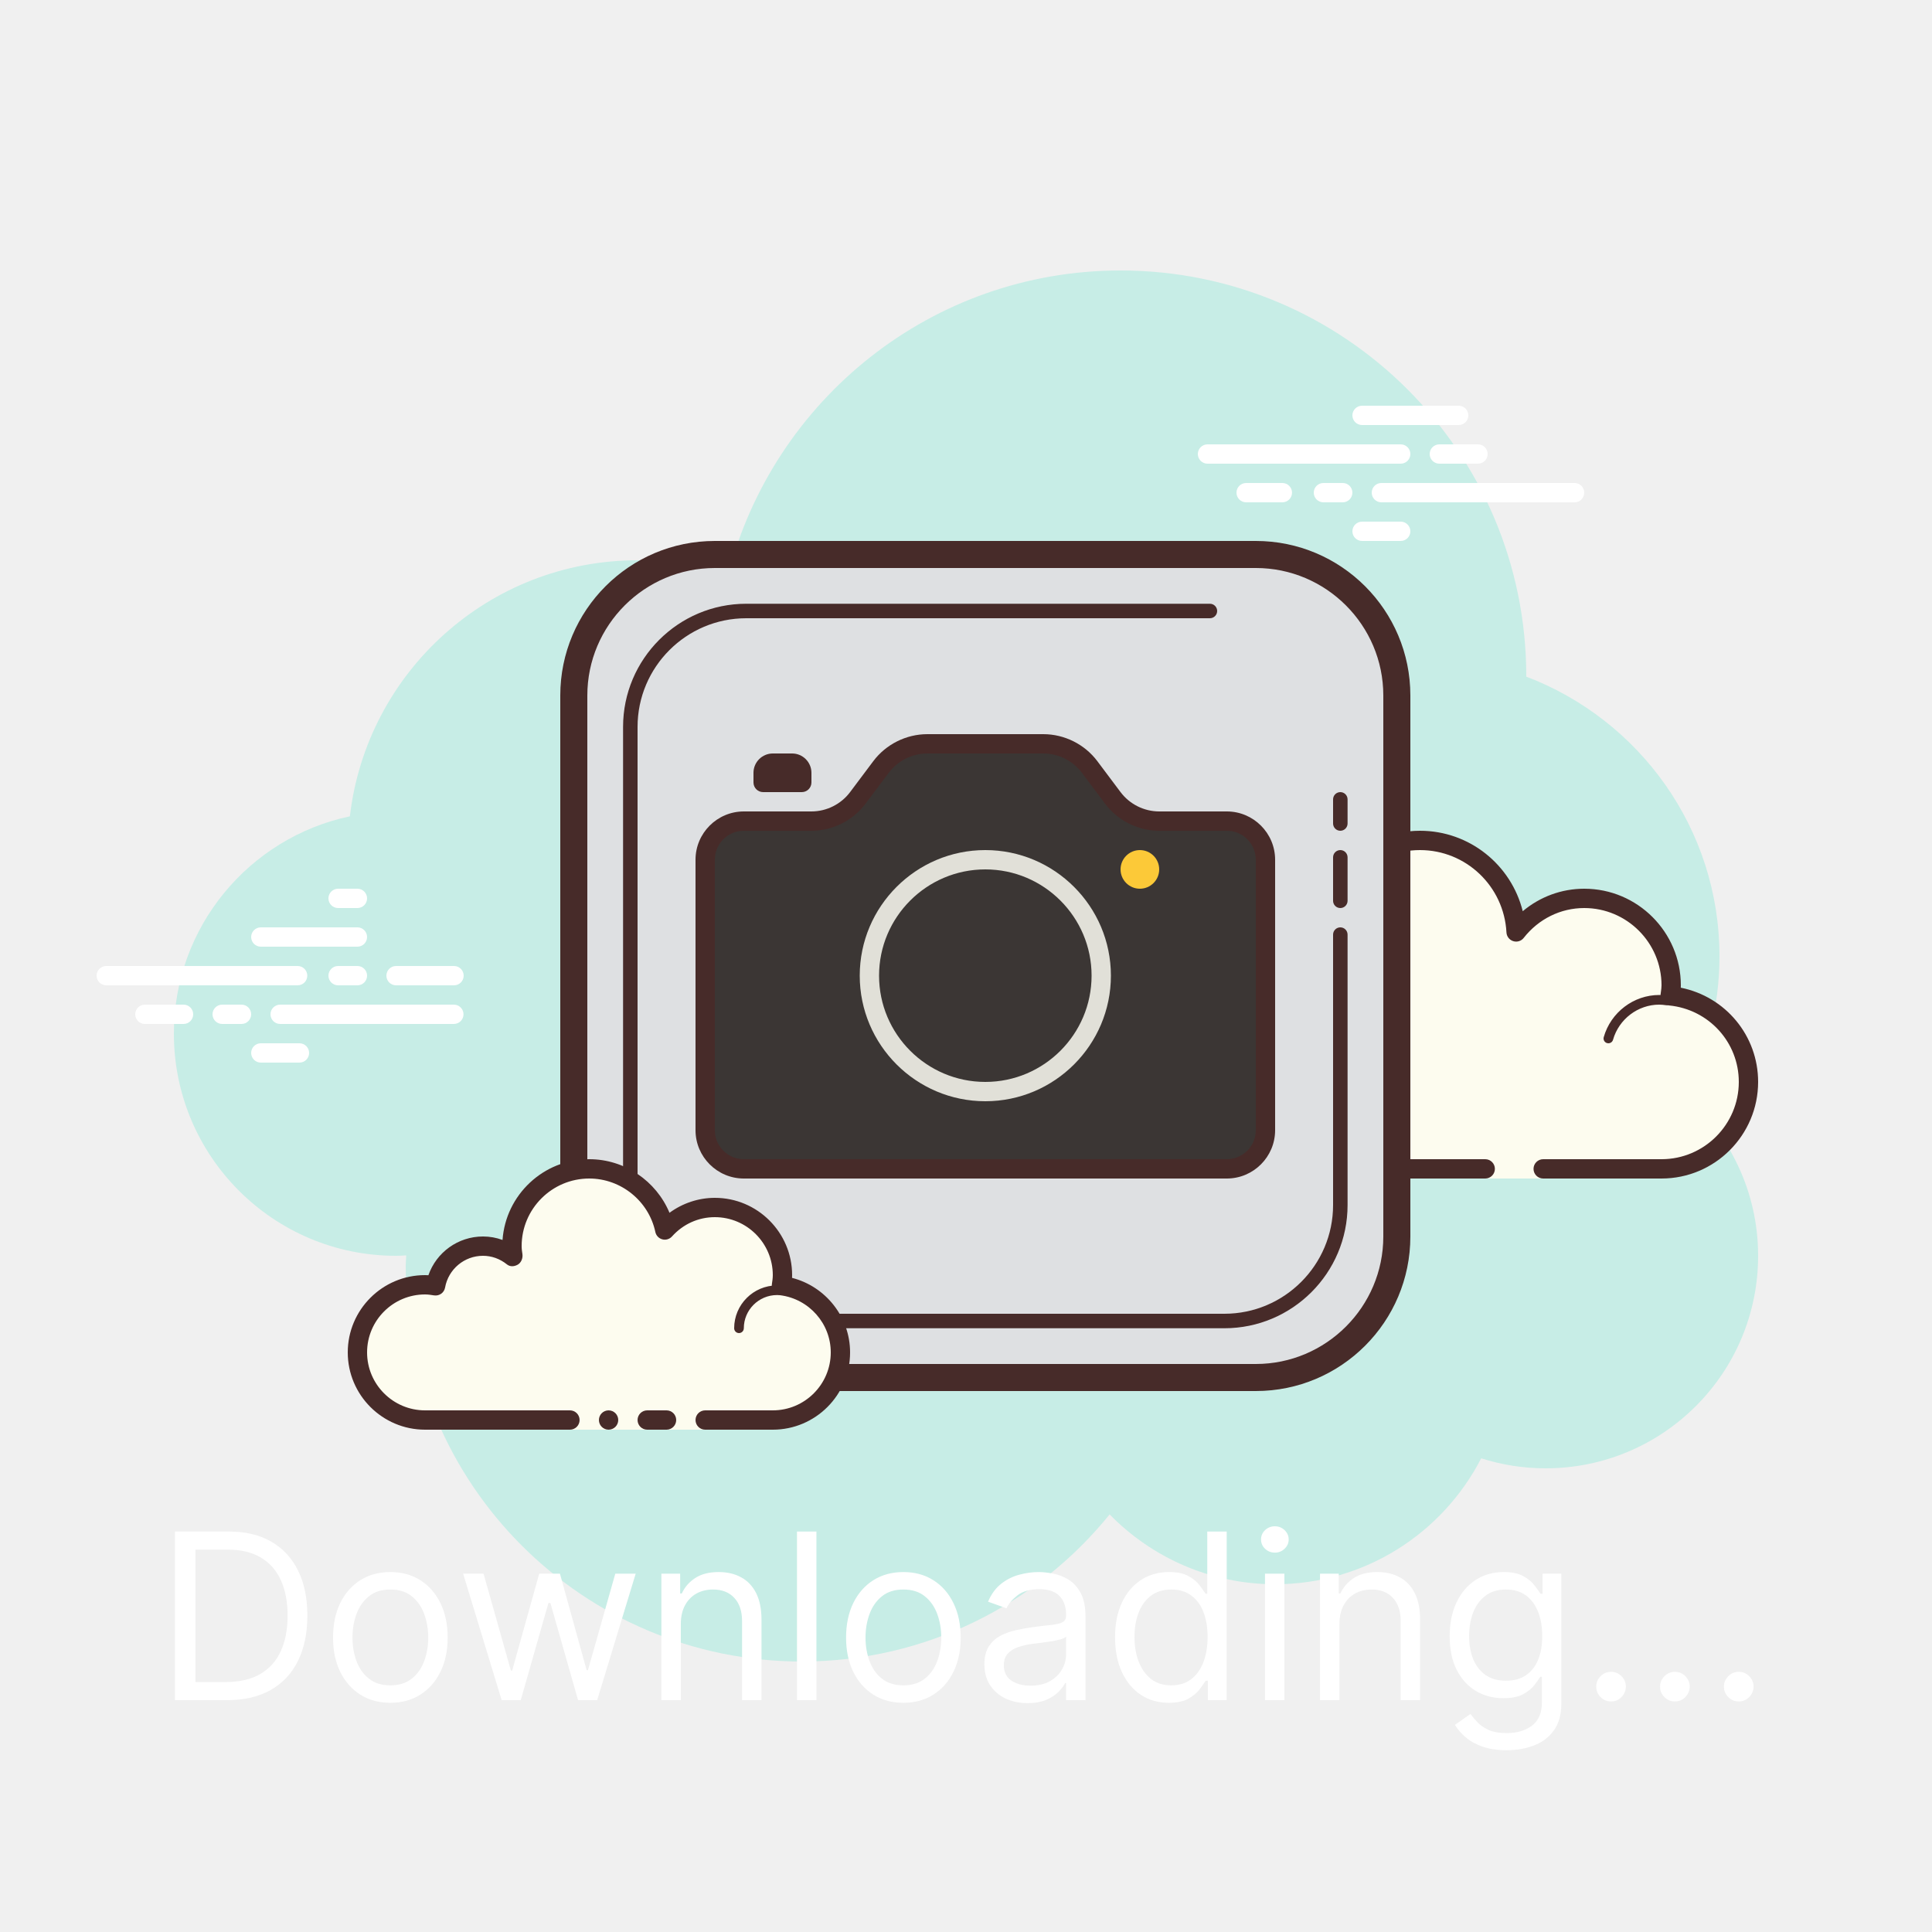
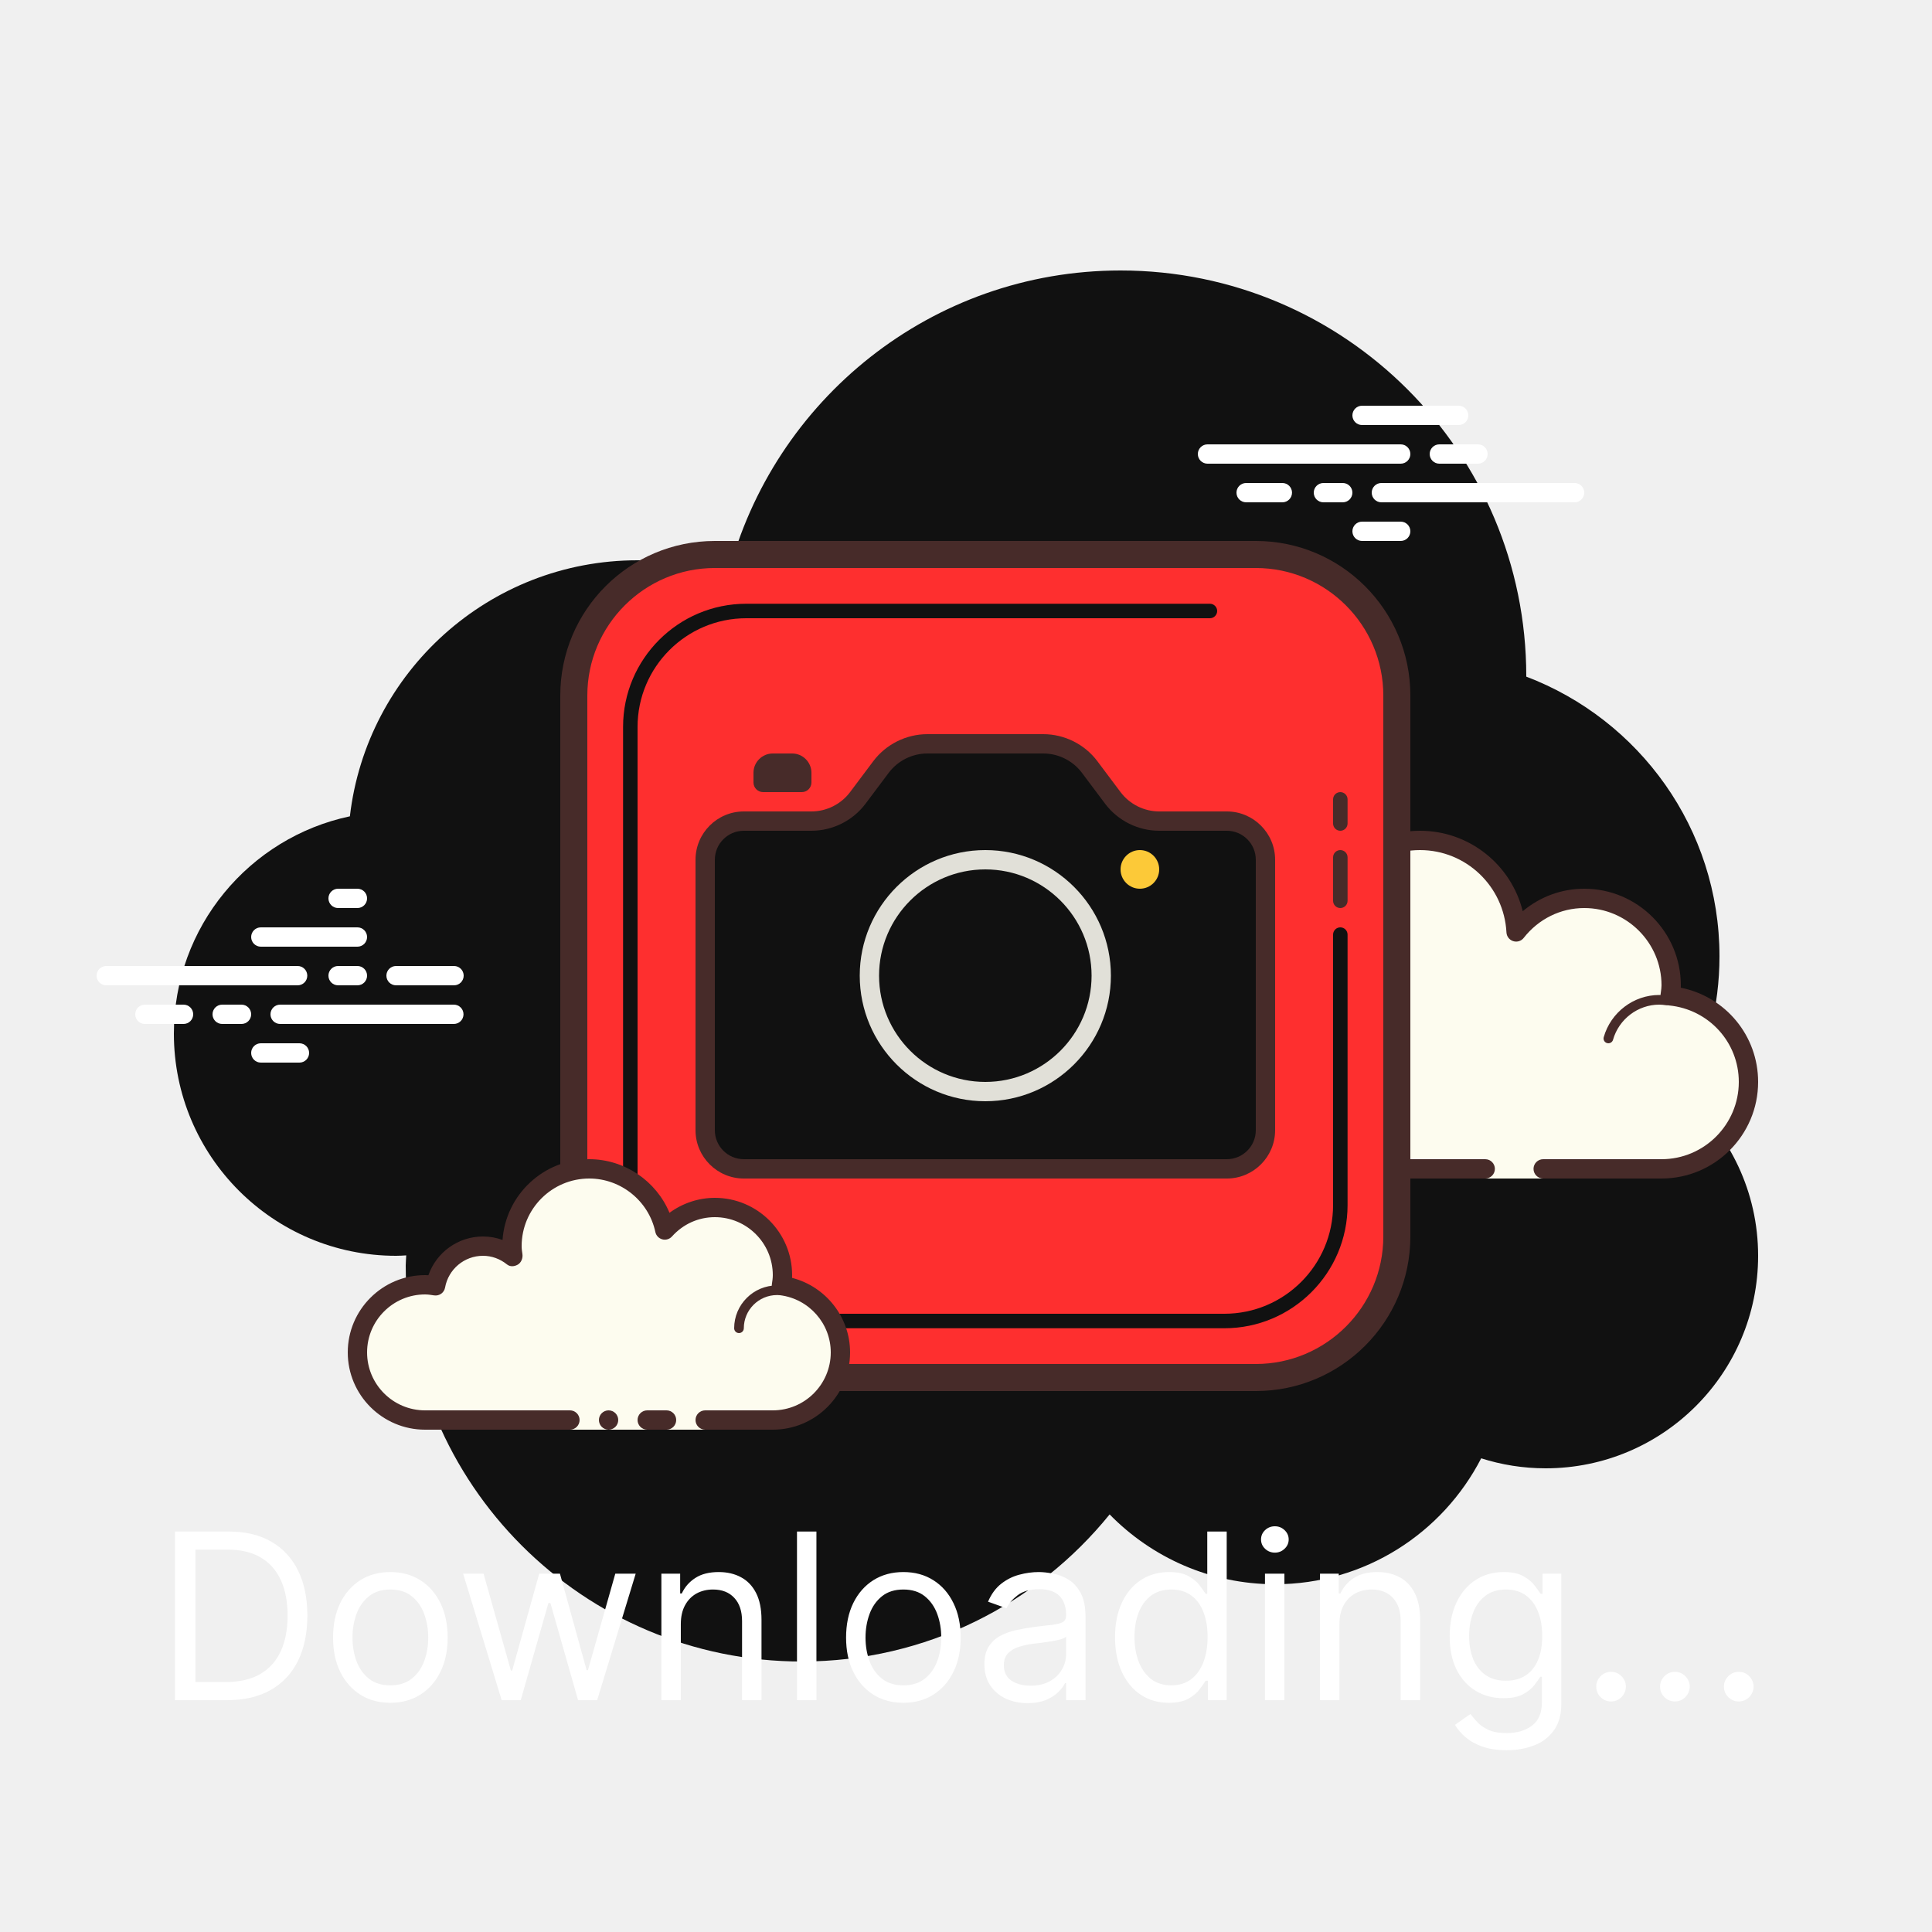
<svg xmlns="http://www.w3.org/2000/svg" width="100" height="100" viewBox="0 0 100 100" fill="none">
-   <path d="M87.215 56.71C88.35 54.555 89 52.105 89 49.5C89 42.879 84.841 37.243 78.999 35.022C78.999 35.015 79 35.008 79 35C79 23.402 69.598 14 58 14C48.216 14 40.019 20.701 37.687 29.757C36.211 29.272 34.638 29 33 29C25.308 29 18.977 34.793 18.11 42.252C12.906 43.353 9 47.969 9 53.5C9 59.851 14.149 65 20.5 65C20.677 65 20.852 64.988 21.026 64.978C21.022 65.153 21 65.324 21 65.5C21 76.822 30.178 86 41.5 86C47.937 86 53.675 83.028 57.434 78.386C59.612 80.611 62.64 82 66 82C70.65 82 74.674 79.35 76.666 75.482C77.718 75.817 78.837 76 80 76C86.075 76 91 71.075 91 65C91 61.689 89.53 58.727 87.215 56.71Z" fill="#C7EDE6" />
+   <path d="M87.215 56.71C88.35 54.555 89 52.105 89 49.5C89 42.879 84.841 37.243 78.999 35.022C78.999 35.015 79 35.008 79 35C79 23.402 69.598 14 58 14C48.216 14 40.019 20.701 37.687 29.757C36.211 29.272 34.638 29 33 29C25.308 29 18.977 34.793 18.11 42.252C12.906 43.353 9 47.969 9 53.5C9 59.851 14.149 65 20.5 65C20.677 65 20.852 64.988 21.026 64.978C21.022 65.153 21 65.324 21 65.5C21 76.822 30.178 86 41.5 86C47.937 86 53.675 83.028 57.434 78.386C59.612 80.611 62.64 82 66 82C70.65 82 74.674 79.35 76.666 75.482C77.718 75.817 78.837 76 80 76C86.075 76 91 71.075 91 65C91 61.689 89.53 58.727 87.215 56.71Z" fill="#111111" />
  <path d="M79.875 60.5C79.875 60.5 83.515 60.5 86 60.5C88.485 60.5 90.5 58.485 90.5 56C90.5 53.667 88.718 51.771 86.445 51.545C86.467 51.364 86.5 51.187 86.5 51C86.5 48.515 84.485 46.5 82 46.5C80.562 46.5 79.297 47.186 78.473 48.236C78.333 45.6 76.171 43.5 73.5 43.5C70.739 43.5 68.5 45.739 68.5 48.5C68.5 48.946 68.577 49.37 68.687 49.782C68.045 49.005 67.086 48.5 66 48.5C64.219 48.5 62.766 49.835 62.545 51.555C62.364 51.533 62.187 51.5 62 51.5C59.515 51.5 57.5 53.515 57.5 56C57.5 58.485 59.515 60.5 62 60.5C64.485 60.5 71.5 60.5 71.5 60.5H76.875V61H79.875V60.5Z" fill="#FDFCEF" />
  <path d="M73.5 43C70.467 43 68 45.467 68 48.5C68 48.516 68 48.531 68 48.547C67.398 48.192 66.71 48 66 48C64.169 48 62.589 49.261 62.142 51.005C62.095 51.002 62.048 51 62 51C59.243 51 57 53.243 57 56C57 58.757 59.243 61 62 61H76.875C77.151 61 77.375 60.776 77.375 60.5C77.375 60.224 77.151 60 76.875 60H62C59.794 60 58 58.206 58 56C58 53.794 59.794 52 62 52C62.117 52 62.23 52.017 62.343 52.032L62.484 52.051C62.505 52.054 62.525 52.055 62.546 52.055C62.792 52.055 63.008 51.87 63.041 51.618C63.232 50.125 64.504 49 66 49C66.885 49 67.723 49.401 68.301 50.1C68.399 50.218 68.542 50.282 68.687 50.282C68.765 50.282 68.843 50.264 68.915 50.226C69.124 50.119 69.229 49.88 69.169 49.653C69.054 49.218 69 48.852 69 48.5C69 46.019 71.019 44 73.5 44C75.881 44 77.847 45.872 77.974 48.263C77.985 48.471 78.124 48.65 78.323 48.713C78.373 48.729 78.424 48.737 78.475 48.737C78.625 48.737 78.771 48.668 78.867 48.545C79.638 47.563 80.779 47 82 47C84.206 47 86 48.794 86 51C86 51.117 85.983 51.23 85.968 51.343L85.949 51.484C85.933 51.618 85.971 51.752 86.055 51.857C86.139 51.962 86.262 52.029 86.395 52.042C88.451 52.247 90 53.949 90 56C90 58.206 88.206 60 86 60H79.875C79.599 60 79.375 60.224 79.375 60.5C79.375 60.776 79.599 61 79.875 61H86C88.757 61 91 58.757 91 56C91 53.603 89.311 51.587 86.997 51.123C86.999 51.082 87 51.041 87 51C87 48.243 84.757 46 82 46C80.824 46 79.707 46.416 78.817 47.164C78.219 44.76 76.055 43 73.5 43Z" fill="#472B29" />
  <path d="M72 50C70.597 50 69.391 50.999 69.087 52.341C68.72 52.119 68.301 52 67.875 52C66.673 52 65.677 52.897 65.522 54.068C65.319 54.022 65.126 54 64.938 54C63.409 54 62.127 55.2 62.02 56.732C62.01 56.87 62.114 56.99 62.251 57C62.257 57 62.263 57 62.269 57C62.399 57 62.509 56.899 62.518 56.768C62.607 55.497 63.669 54.5 64.937 54.5C65.166 54.5 65.407 54.542 65.675 54.627C65.697 54.634 65.72 54.637 65.742 54.637C65.797 54.637 65.852 54.617 65.898 54.583C65.962 54.537 66 54.455 66 54.375C66 53.341 66.841 52.5 67.875 52.5C68.322 52.5 68.76 52.668 69.106 52.973C69.153 53.014 69.212 53.036 69.271 53.036C69.303 53.036 69.334 53.03 69.364 53.017C69.452 52.982 69.512 52.9 69.519 52.805C69.623 51.512 70.712 50.5 72 50.5C72.208 50.5 72.425 50.534 72.682 50.607C72.705 50.614 72.729 50.617 72.752 50.617C72.861 50.617 72.959 50.544 72.991 50.435C73.029 50.302 72.952 50.164 72.819 50.126C72.517 50.04 72.256 50 72 50ZM85.883 51.5C84.557 51.5 83.375 52.397 83.009 53.682C82.971 53.815 83.048 53.953 83.181 53.991C83.205 53.997 83.228 54 83.25 54C83.359 54 83.459 53.928 83.49 53.818C83.795 52.748 84.779 52 85.883 52C86 52 86.113 52.014 86.225 52.029C86.237 52.031 86.248 52.032 86.26 52.032C86.381 52.032 86.489 51.94 86.506 51.815C86.525 51.678 86.429 51.552 86.292 51.534C86.158 51.516 86.022 51.5 85.883 51.5Z" fill="#472B29" />
-   <path d="M29.989 64.011V35.989C29.989 32.123 33.123 28.989 36.989 28.989H65.012C68.878 28.989 72.012 32.123 72.012 35.989V64.012C72.012 67.878 68.878 71.012 65.012 71.012H36.989C33.123 71.011 29.989 67.877 29.989 64.011Z" fill="#DEE0E2" />
+   <path d="M29.989 64.011V35.989C29.989 32.123 33.123 28.989 36.989 28.989H65.012C68.878 28.989 72.012 32.123 72.012 35.989V64.012C72.012 67.878 68.878 71.012 65.012 71.012H36.989C33.123 71.011 29.989 67.877 29.989 64.011Z" fill="#FE2F2F" />
  <path d="M65 29.4C68.639 29.4 71.6 32.361 71.6 36V64C71.6 67.639 68.639 70.6 65 70.6H37C33.361 70.6 30.4 67.639 30.4 64V36C30.4 32.361 33.361 29.4 37 29.4H65ZM65 28H37C32.582 28 29 31.582 29 36V64C29 68.418 32.582 72 37 72H65C69.418 72 73 68.418 73 64V36C73 31.582 69.418 28 65 28Z" fill="#472B29" />
-   <path d="M63.375 68.75H38.625C35.109 68.75 32.25 65.89 32.25 62.375V37.625C32.25 34.11 35.109 31.25 38.625 31.25H62.625C62.832 31.25 63 31.418 63 31.625C63 31.832 62.832 32 62.625 32H38.625C35.523 32 33 34.523 33 37.625V62.375C33 65.477 35.523 68 38.625 68H63.375C66.477 68 69 65.477 69 62.375V48.375C69 48.168 69.168 48 69.375 48C69.582 48 69.75 48.168 69.75 48.375V62.375C69.75 65.89 66.891 68.75 63.375 68.75Z" fill="#472B29" />
+   <path d="M63.375 68.75H38.625C35.109 68.75 32.25 65.89 32.25 62.375V37.625C32.25 34.11 35.109 31.25 38.625 31.25H62.625C62.832 31.25 63 31.418 63 31.625C63 31.832 62.832 32 62.625 32H38.625C35.523 32 33 34.523 33 37.625V62.375C33 65.477 35.523 68 38.625 68H63.375C66.477 68 69 65.477 69 62.375V48.375C69 48.168 69.168 48 69.375 48C69.582 48 69.75 48.168 69.75 48.375V62.375C69.75 65.89 66.891 68.75 63.375 68.75Z" fill="#111111" />
  <path d="M69.375 43C69.168 43 69 42.832 69 42.625V41.375C69 41.168 69.168 41 69.375 41C69.582 41 69.75 41.168 69.75 41.375V42.625C69.75 42.832 69.582 43 69.375 43Z" fill="#472B29" />
  <path d="M69.375 47C69.168 47 69 46.832 69 46.625V44.375C69 44.168 69.168 44 69.375 44C69.582 44 69.75 44.168 69.75 44.375V46.625C69.75 46.832 69.582 47 69.375 47Z" fill="#472B29" />
-   <path d="M63.5 42.5H60C59.056 42.5 58.167 42.055 57.6 41.3L56.4 39.7C55.833 38.945 54.944 38.5 54 38.5H48C47.056 38.5 46.167 38.945 45.6 39.7L44.4 41.3C43.833 42.055 42.944 42.5 42 42.5H38.5C37.395 42.5 36.5 43.395 36.5 44.5V58.5C36.5 59.605 37.395 60.5 38.5 60.5H63.5C64.605 60.5 65.5 59.605 65.5 58.5V44.5C65.5 43.395 64.605 42.5 63.5 42.5Z" fill="#3B3634" />
+   <path d="M63.5 42.5H60C59.056 42.5 58.167 42.055 57.6 41.3L56.4 39.7C55.833 38.945 54.944 38.5 54 38.5H48C47.056 38.5 46.167 38.945 45.6 39.7L44.4 41.3C43.833 42.055 42.944 42.5 42 42.5H38.5C37.395 42.5 36.5 43.395 36.5 44.5V58.5C36.5 59.605 37.395 60.5 38.5 60.5H63.5C64.605 60.5 65.5 59.605 65.5 58.5V44.5C65.5 43.395 64.605 42.5 63.5 42.5Z" fill="#111111" />
  <path d="M41.5 41H39.5C39.224 41 39 40.776 39 40.5V40C39 39.449 39.449 39 40 39H41C41.551 39 42 39.449 42 40V40.5C42 40.776 41.776 41 41.5 41ZM40 40H41H40Z" fill="#472B29" />
  <path d="M51 57C47.416 57 44.5 54.084 44.5 50.5C44.5 46.916 47.416 44 51 44C54.584 44 57.5 46.916 57.5 50.5C57.5 54.084 54.584 57 51 57ZM51 45C47.967 45 45.5 47.467 45.5 50.5C45.5 53.533 47.967 56 51 56C54.033 56 56.5 53.533 56.5 50.5C56.5 47.467 54.033 45 51 45Z" fill="#E1E0D8" />
  <path d="M59 46C59.552 46 60 45.552 60 45C60 44.448 59.552 44 59 44C58.448 44 58 44.448 58 45C58 45.552 58.448 46 59 46Z" fill="#FCC938" />
  <path d="M63.5 61H38.5C37.122 61 36 59.878 36 58.5V44.5C36 43.122 37.122 42 38.5 42H42C42.783 42 43.53 41.626 44 41L45.2 39.4C45.857 38.524 46.904 38 48 38H54C55.096 38 56.143 38.523 56.8 39.4L58 41C58.47 41.626 59.217 42 60 42H63.5C64.878 42 66 43.122 66 44.5V58.5C66 59.878 64.878 61 63.5 61ZM38.5 43C37.673 43 37 43.673 37 44.5V58.5C37 59.327 37.673 60 38.5 60H63.5C64.327 60 65 59.327 65 58.5V44.5C65 43.673 64.327 43 63.5 43H60C58.904 43 57.857 42.477 57.2 41.6L56 40C55.53 39.374 54.783 39 54 39H48C47.217 39 46.47 39.374 46 40L44.8 41.6C44.143 42.477 43.096 43 42 43H38.5Z" fill="#472B29" />
  <path d="M15.405 51H5.5C5.224 51 5 50.776 5 50.5C5 50.224 5.224 50 5.5 50H15.405C15.681 50 15.905 50.224 15.905 50.5C15.905 50.776 15.682 51 15.405 51ZM18.5 51H17.5C17.224 51 17 50.776 17 50.5C17 50.224 17.224 50 17.5 50H18.5C18.776 50 19 50.224 19 50.5C19 50.776 18.777 51 18.5 51ZM23.491 53H14.5C14.224 53 14 52.776 14 52.5C14 52.224 14.224 52 14.5 52H23.491C23.767 52 23.991 52.224 23.991 52.5C23.991 52.776 23.767 53 23.491 53ZM12.5 53H11.5C11.224 53 11 52.776 11 52.5C11 52.224 11.224 52 11.5 52H12.5C12.776 52 13 52.224 13 52.5C13 52.776 12.777 53 12.5 53ZM9.5 53H7.5C7.224 53 7 52.776 7 52.5C7 52.224 7.224 52 7.5 52H9.5C9.776 52 10 52.224 10 52.5C10 52.776 9.777 53 9.5 53ZM15.5 55H13.5C13.224 55 13 54.776 13 54.5C13 54.224 13.224 54 13.5 54H15.5C15.776 54 16 54.224 16 54.5C16 54.776 15.776 55 15.5 55ZM18.5 46C18.323 46 17.677 46 17.5 46C17.224 46 17 46.224 17 46.5C17 46.776 17.224 47 17.5 47C17.677 47 18.323 47 18.5 47C18.776 47 19 46.776 19 46.5C19 46.224 18.776 46 18.5 46ZM18.5 48C18.323 48 13.677 48 13.5 48C13.224 48 13 48.224 13 48.5C13 48.776 13.224 49 13.5 49C13.677 49 18.323 49 18.5 49C18.776 49 19 48.776 19 48.5C19 48.224 18.776 48 18.5 48ZM23.5 50C23.323 50 20.677 50 20.5 50C20.224 50 20 50.224 20 50.5C20 50.776 20.224 51 20.5 51C20.677 51 23.323 51 23.5 51C23.776 51 24 50.776 24 50.5C24 50.224 23.776 50 23.5 50Z" fill="white" />
  <path d="M72.5 24H62.5C62.224 24 62 23.776 62 23.5C62 23.224 62.224 23 62.5 23H72.5C72.776 23 73 23.224 73 23.5C73 23.776 72.776 24 72.5 24ZM76.5 24H74.5C74.224 24 74 23.776 74 23.5C74 23.224 74.224 23 74.5 23H76.5C76.776 23 77 23.224 77 23.5C77 23.776 76.776 24 76.5 24ZM81.5 26H71.5C71.224 26 71 25.776 71 25.5C71 25.224 71.224 25 71.5 25H81.5C81.776 25 82 25.224 82 25.5C82 25.776 81.777 26 81.5 26ZM69.5 26H68.5C68.224 26 68 25.776 68 25.5C68 25.224 68.224 25 68.5 25H69.5C69.776 25 70 25.224 70 25.5C70 25.776 69.776 26 69.5 26ZM66.375 26H64.5C64.224 26 64 25.776 64 25.5C64 25.224 64.224 25 64.5 25H66.375C66.651 25 66.875 25.224 66.875 25.5C66.875 25.776 66.651 26 66.375 26ZM75.5 22H70.5C70.224 22 70 21.776 70 21.5C70 21.224 70.224 21 70.5 21H75.5C75.776 21 76 21.224 76 21.5C76 21.776 75.777 22 75.5 22ZM72.5 28H70.5C70.224 28 70 27.776 70 27.5C70 27.224 70.224 27 70.5 27H72.5C72.776 27 73 27.224 73 27.5C73 27.776 72.776 28 72.5 28Z" fill="white" />
  <path d="M36.5 73.5C36.5 73.5 38.067 73.5 40 73.5C41.933 73.5 43.5 71.933 43.5 70C43.5 68.219 42.165 66.766 40.445 66.545C40.473 66.366 40.5 66.187 40.5 66C40.5 64.067 38.933 62.5 37 62.5C35.968 62.5 35.05 62.955 34.41 63.665C34.026 61.857 32.423 60.5 30.5 60.5C28.291 60.5 26.5 62.291 26.5 64.5C26.5 64.691 26.53 64.874 26.556 65.058C26.128 64.714 25.592 64.5 25 64.5C23.772 64.5 22.755 65.387 22.545 66.555C22.366 66.527 22.187 66.5 22 66.5C20.067 66.5 18.5 68.067 18.5 70C18.5 71.933 20.067 73.5 22 73.5C23.933 73.5 29.5 73.5 29.5 73.5V74H36.5V73.5Z" fill="#FDFCEF" />
  <path d="M38.25 69C38.112 69 38 68.888 38 68.75C38 67.527 38.995 66.532 40.218 66.532C40.252 66.541 40.955 66.531 41.462 66.668C41.595 66.704 41.674 66.841 41.638 66.974C41.602 67.108 41.465 67.187 41.332 67.15C40.888 67.03 40.232 67.03 40.219 67.032C39.271 67.032 38.5 67.803 38.5 68.75C38.5 68.888 38.388 69 38.25 69ZM31.5 73C31.224 73 31 73.224 31 73.5C31 73.776 31.224 74 31.5 74C31.776 74 32 73.776 32 73.5C32 73.224 31.776 73 31.5 73Z" fill="#472B29" />
  <path d="M40 74H36.5C36.224 74 36 73.776 36 73.5C36 73.224 36.224 73 36.5 73H40C41.654 73 43 71.654 43 70C43 68.504 41.875 67.232 40.382 67.041C40.248 67.023 40.127 66.953 40.046 66.845C39.965 66.737 39.931 66.601 39.952 66.468C39.975 66.314 40 66.16 40 66C40 64.346 38.654 63 37 63C36.15 63 35.362 63.355 34.781 64C34.656 64.139 34.46 64.198 34.281 64.148C34.099 64.099 33.96 63.953 33.921 63.769C33.58 62.165 32.141 61 30.5 61C28.57 61 27 62.57 27 64.5C27 64.643 27.021 64.78 27.041 64.918C27.07 65.121 26.978 65.356 26.799 65.458C26.62 65.56 26.403 65.576 26.243 65.448C25.878 65.155 25.449 65 25 65C24.034 65 23.208 65.691 23.037 66.644C22.989 66.911 22.741 67.09 22.468 67.049C22.314 67.025 22.16 67 22 67C20.346 67 19 68.346 19 70C19 71.654 20.346 73 22 73H29.5C29.776 73 30 73.224 30 73.5C30 73.776 29.776 74 29.5 74H22C19.794 74 18 72.206 18 70C18 67.794 19.794 66 22 66C22.059 66 22.116 66.002 22.174 66.006C22.588 64.82 23.711 64 25 64C25.349 64 25.689 64.061 26.011 64.18C26.176 61.847 28.126 60 30.5 60C32.331 60 33.966 61.127 34.653 62.774C35.333 62.276 36.155 62 37 62C39.206 62 41 63.794 41 66C41 66.048 40.999 66.095 40.996 66.142C42.739 66.59 44 68.169 44 70C44 72.206 42.206 74 40 74Z" fill="#472B29" />
  <path d="M34.5 73C34.341 73 33.659 73 33.5 73C33.224 73 33 73.224 33 73.5C33 73.776 33.224 74 33.5 74C33.659 74 34.341 74 34.5 74C34.776 74 35 73.776 35 73.5C35 73.224 34.776 73 34.5 73Z" fill="#472B29" />
  <path d="M11.75 88H9.057V79.273H11.869C12.716 79.273 13.44 79.447 14.043 79.797C14.645 80.144 15.107 80.642 15.428 81.293C15.749 81.94 15.909 82.716 15.909 83.619C15.909 84.528 15.747 85.311 15.423 85.967C15.099 86.621 14.628 87.124 14.008 87.476C13.389 87.825 12.636 88 11.75 88ZM10.114 87.062H11.682C12.403 87.062 13.001 86.923 13.476 86.645C13.95 86.367 14.304 85.97 14.537 85.456C14.77 84.942 14.886 84.329 14.886 83.619C14.886 82.915 14.771 82.308 14.541 81.8C14.311 81.288 13.967 80.896 13.51 80.624C13.053 80.348 12.483 80.21 11.801 80.21H10.114V87.062ZM20.204 88.136C19.614 88.136 19.095 87.996 18.649 87.715C18.206 87.433 17.859 87.04 17.609 86.534C17.362 86.028 17.239 85.438 17.239 84.761C17.239 84.079 17.362 83.484 17.609 82.976C17.859 82.467 18.206 82.072 18.649 81.791C19.095 81.51 19.614 81.369 20.204 81.369C20.796 81.369 21.312 81.51 21.756 81.791C22.202 82.072 22.548 82.467 22.796 82.976C23.046 83.484 23.171 84.079 23.171 84.761C23.171 85.438 23.046 86.028 22.796 86.534C22.548 87.04 22.202 87.433 21.756 87.715C21.312 87.996 20.796 88.136 20.204 88.136ZM20.204 87.233C20.653 87.233 21.023 87.118 21.312 86.888C21.602 86.658 21.817 86.355 21.956 85.98C22.095 85.605 22.165 85.199 22.165 84.761C22.165 84.324 22.095 83.916 21.956 83.538C21.817 83.16 21.602 82.855 21.312 82.622C21.023 82.389 20.653 82.273 20.204 82.273C19.756 82.273 19.386 82.389 19.097 82.622C18.807 82.855 18.592 83.16 18.453 83.538C18.314 83.916 18.244 84.324 18.244 84.761C18.244 85.199 18.314 85.605 18.453 85.98C18.592 86.355 18.807 86.658 19.097 86.888C19.386 87.118 19.756 87.233 20.204 87.233ZM25.966 88L23.972 81.454H25.028L26.443 86.466H26.511L27.909 81.454H28.983L30.364 86.449H30.432L31.847 81.454H32.903L30.909 88H29.921L28.489 82.972H28.386L26.954 88H25.966ZM35.239 84.062V88H34.233V81.454H35.205V82.477H35.29C35.443 82.145 35.676 81.878 35.989 81.676C36.301 81.472 36.705 81.369 37.199 81.369C37.642 81.369 38.03 81.46 38.362 81.642C38.695 81.821 38.953 82.094 39.138 82.46C39.322 82.824 39.415 83.284 39.415 83.841V88H38.409V83.909C38.409 83.395 38.276 82.994 38.008 82.707C37.742 82.418 37.375 82.273 36.909 82.273C36.588 82.273 36.301 82.342 36.048 82.481C35.798 82.621 35.601 82.824 35.456 83.091C35.311 83.358 35.239 83.682 35.239 84.062ZM42.258 79.273V88H41.252V79.273H42.258ZM46.759 88.136C46.168 88.136 45.65 87.996 45.204 87.715C44.761 87.433 44.414 87.04 44.164 86.534C43.917 86.028 43.793 85.438 43.793 84.761C43.793 84.079 43.917 83.484 44.164 82.976C44.414 82.467 44.761 82.072 45.204 81.791C45.65 81.51 46.168 81.369 46.759 81.369C47.35 81.369 47.867 81.51 48.31 81.791C48.756 82.072 49.103 82.467 49.35 82.976C49.6 83.484 49.725 84.079 49.725 84.761C49.725 85.438 49.6 86.028 49.35 86.534C49.103 87.04 48.756 87.433 48.31 87.715C47.867 87.996 47.35 88.136 46.759 88.136ZM46.759 87.233C47.208 87.233 47.577 87.118 47.867 86.888C48.157 86.658 48.371 86.355 48.511 85.98C48.65 85.605 48.719 85.199 48.719 84.761C48.719 84.324 48.65 83.916 48.511 83.538C48.371 83.16 48.157 82.855 47.867 82.622C47.577 82.389 47.208 82.273 46.759 82.273C46.31 82.273 45.941 82.389 45.651 82.622C45.361 82.855 45.147 83.16 45.008 83.538C44.869 83.916 44.799 84.324 44.799 84.761C44.799 85.199 44.869 85.605 45.008 85.98C45.147 86.355 45.361 86.658 45.651 86.888C45.941 87.118 46.31 87.233 46.759 87.233ZM53.186 88.153C52.772 88.153 52.395 88.075 52.057 87.919C51.719 87.76 51.451 87.531 51.252 87.233C51.053 86.932 50.953 86.568 50.953 86.142C50.953 85.767 51.027 85.463 51.175 85.23C51.323 84.994 51.52 84.81 51.767 84.676C52.015 84.543 52.287 84.443 52.586 84.378C52.887 84.31 53.189 84.256 53.493 84.216C53.891 84.165 54.213 84.126 54.461 84.101C54.711 84.072 54.892 84.026 55.006 83.96C55.123 83.895 55.181 83.781 55.181 83.619V83.585C55.181 83.165 55.066 82.838 54.836 82.605C54.608 82.372 54.263 82.256 53.8 82.256C53.32 82.256 52.944 82.361 52.671 82.571C52.398 82.781 52.206 83.006 52.096 83.244L51.141 82.903C51.311 82.506 51.539 82.196 51.823 81.974C52.11 81.75 52.422 81.594 52.76 81.506C53.101 81.415 53.436 81.369 53.766 81.369C53.976 81.369 54.218 81.395 54.49 81.446C54.766 81.494 55.032 81.595 55.287 81.749C55.546 81.902 55.76 82.133 55.931 82.443C56.101 82.753 56.186 83.168 56.186 83.688V88H55.181V87.114H55.13C55.061 87.256 54.948 87.408 54.789 87.57C54.63 87.731 54.418 87.869 54.154 87.983C53.89 88.097 53.567 88.153 53.186 88.153ZM53.34 87.25C53.738 87.25 54.073 87.172 54.346 87.016C54.621 86.859 54.828 86.658 54.968 86.41C55.11 86.163 55.181 85.903 55.181 85.631V84.71C55.138 84.761 55.044 84.808 54.9 84.851C54.758 84.891 54.593 84.926 54.405 84.957C54.221 84.986 54.04 85.011 53.864 85.034C53.691 85.054 53.55 85.071 53.442 85.085C53.181 85.119 52.936 85.175 52.709 85.251C52.485 85.325 52.303 85.438 52.164 85.588C52.027 85.736 51.959 85.938 51.959 86.193C51.959 86.543 52.088 86.807 52.347 86.986C52.608 87.162 52.939 87.25 53.34 87.25ZM60.494 88.136C59.948 88.136 59.467 87.999 59.049 87.723C58.631 87.445 58.305 87.053 58.069 86.547C57.833 86.038 57.715 85.438 57.715 84.744C57.715 84.057 57.833 83.46 58.069 82.954C58.305 82.449 58.633 82.058 59.053 81.783C59.474 81.507 59.959 81.369 60.511 81.369C60.937 81.369 61.273 81.44 61.521 81.582C61.771 81.722 61.961 81.881 62.092 82.06C62.225 82.236 62.329 82.381 62.403 82.494H62.488V79.273H63.494V88H62.522V86.994H62.403C62.329 87.114 62.224 87.264 62.087 87.446C61.951 87.625 61.756 87.785 61.504 87.928C61.251 88.067 60.914 88.136 60.494 88.136ZM60.63 87.233C61.033 87.233 61.374 87.128 61.653 86.918C61.931 86.704 62.143 86.41 62.288 86.035C62.432 85.658 62.505 85.222 62.505 84.727C62.505 84.239 62.434 83.811 62.292 83.445C62.15 83.075 61.94 82.788 61.661 82.584C61.383 82.376 61.039 82.273 60.63 82.273C60.204 82.273 59.849 82.382 59.565 82.601C59.283 82.817 59.072 83.111 58.93 83.483C58.791 83.852 58.721 84.267 58.721 84.727C58.721 85.193 58.792 85.617 58.934 85.997C59.079 86.375 59.292 86.676 59.573 86.901C59.857 87.122 60.209 87.233 60.63 87.233ZM65.475 88V81.454H66.481V88H65.475ZM65.987 80.364C65.79 80.364 65.621 80.297 65.479 80.163C65.34 80.03 65.271 79.869 65.271 79.682C65.271 79.494 65.34 79.334 65.479 79.2C65.621 79.067 65.79 79 65.987 79C66.183 79 66.35 79.067 66.489 79.2C66.631 79.334 66.702 79.494 66.702 79.682C66.702 79.869 66.631 80.03 66.489 80.163C66.35 80.297 66.183 80.364 65.987 80.364ZM69.329 84.062V88H68.323V81.454H69.294V82.477H69.38C69.533 82.145 69.766 81.878 70.079 81.676C70.391 81.472 70.794 81.369 71.289 81.369C71.732 81.369 72.12 81.46 72.452 81.642C72.784 81.821 73.043 82.094 73.228 82.46C73.412 82.824 73.505 83.284 73.505 83.841V88H72.499V83.909C72.499 83.395 72.365 82.994 72.098 82.707C71.831 82.418 71.465 82.273 70.999 82.273C70.678 82.273 70.391 82.342 70.138 82.481C69.888 82.621 69.691 82.824 69.546 83.091C69.401 83.358 69.329 83.682 69.329 84.062ZM77.984 90.591C77.499 90.591 77.081 90.528 76.731 90.403C76.382 90.281 76.091 90.119 75.858 89.918C75.628 89.719 75.445 89.506 75.308 89.278L76.109 88.716C76.2 88.835 76.315 88.972 76.454 89.125C76.594 89.281 76.784 89.416 77.026 89.53C77.27 89.646 77.59 89.704 77.984 89.704C78.513 89.704 78.949 89.577 79.293 89.321C79.636 89.065 79.808 88.665 79.808 88.119V86.79H79.723C79.649 86.909 79.544 87.057 79.408 87.233C79.274 87.406 79.081 87.561 78.828 87.697C78.578 87.831 78.24 87.898 77.814 87.898C77.285 87.898 76.811 87.773 76.391 87.523C75.973 87.273 75.642 86.909 75.398 86.432C75.156 85.954 75.035 85.375 75.035 84.693C75.035 84.023 75.153 83.439 75.389 82.942C75.625 82.442 75.953 82.055 76.374 81.783C76.794 81.507 77.28 81.369 77.831 81.369C78.257 81.369 78.595 81.44 78.845 81.582C79.098 81.722 79.291 81.881 79.425 82.06C79.561 82.236 79.666 82.381 79.74 82.494H79.842V81.454H80.814V88.188C80.814 88.75 80.686 89.207 80.43 89.56C80.178 89.915 79.837 90.175 79.408 90.34C78.981 90.507 78.507 90.591 77.984 90.591ZM77.95 86.994C78.354 86.994 78.695 86.902 78.973 86.717C79.251 86.533 79.463 86.267 79.608 85.921C79.753 85.574 79.825 85.159 79.825 84.676C79.825 84.204 79.754 83.788 79.612 83.428C79.47 83.067 79.26 82.784 78.981 82.579C78.703 82.375 78.359 82.273 77.95 82.273C77.524 82.273 77.169 82.381 76.885 82.597C76.604 82.812 76.392 83.102 76.25 83.466C76.111 83.829 76.041 84.233 76.041 84.676C76.041 85.131 76.112 85.533 76.254 85.882C76.399 86.229 76.612 86.501 76.894 86.7C77.178 86.896 77.53 86.994 77.95 86.994ZM83.388 88.068C83.178 88.068 82.997 87.993 82.847 87.842C82.696 87.692 82.621 87.511 82.621 87.301C82.621 87.091 82.696 86.91 82.847 86.76C82.997 86.609 83.178 86.534 83.388 86.534C83.598 86.534 83.778 86.609 83.929 86.76C84.079 86.91 84.155 87.091 84.155 87.301C84.155 87.44 84.119 87.568 84.048 87.685C83.98 87.801 83.888 87.895 83.771 87.966C83.658 88.034 83.53 88.068 83.388 88.068ZM86.692 88.068C86.482 88.068 86.302 87.993 86.151 87.842C86.001 87.692 85.925 87.511 85.925 87.301C85.925 87.091 86.001 86.91 86.151 86.76C86.302 86.609 86.482 86.534 86.692 86.534C86.903 86.534 87.083 86.609 87.234 86.76C87.384 86.91 87.46 87.091 87.46 87.301C87.46 87.44 87.424 87.568 87.353 87.685C87.285 87.801 87.192 87.895 87.076 87.966C86.962 88.034 86.835 88.068 86.692 88.068ZM89.997 88.068C89.787 88.068 89.606 87.993 89.456 87.842C89.305 87.692 89.23 87.511 89.23 87.301C89.23 87.091 89.305 86.91 89.456 86.76C89.606 86.609 89.787 86.534 89.997 86.534C90.207 86.534 90.388 86.609 90.538 86.76C90.689 86.91 90.764 87.091 90.764 87.301C90.764 87.44 90.729 87.568 90.658 87.685C90.59 87.801 90.497 87.895 90.381 87.966C90.267 88.034 90.139 88.068 89.997 88.068Z" fill="white" />
</svg>
